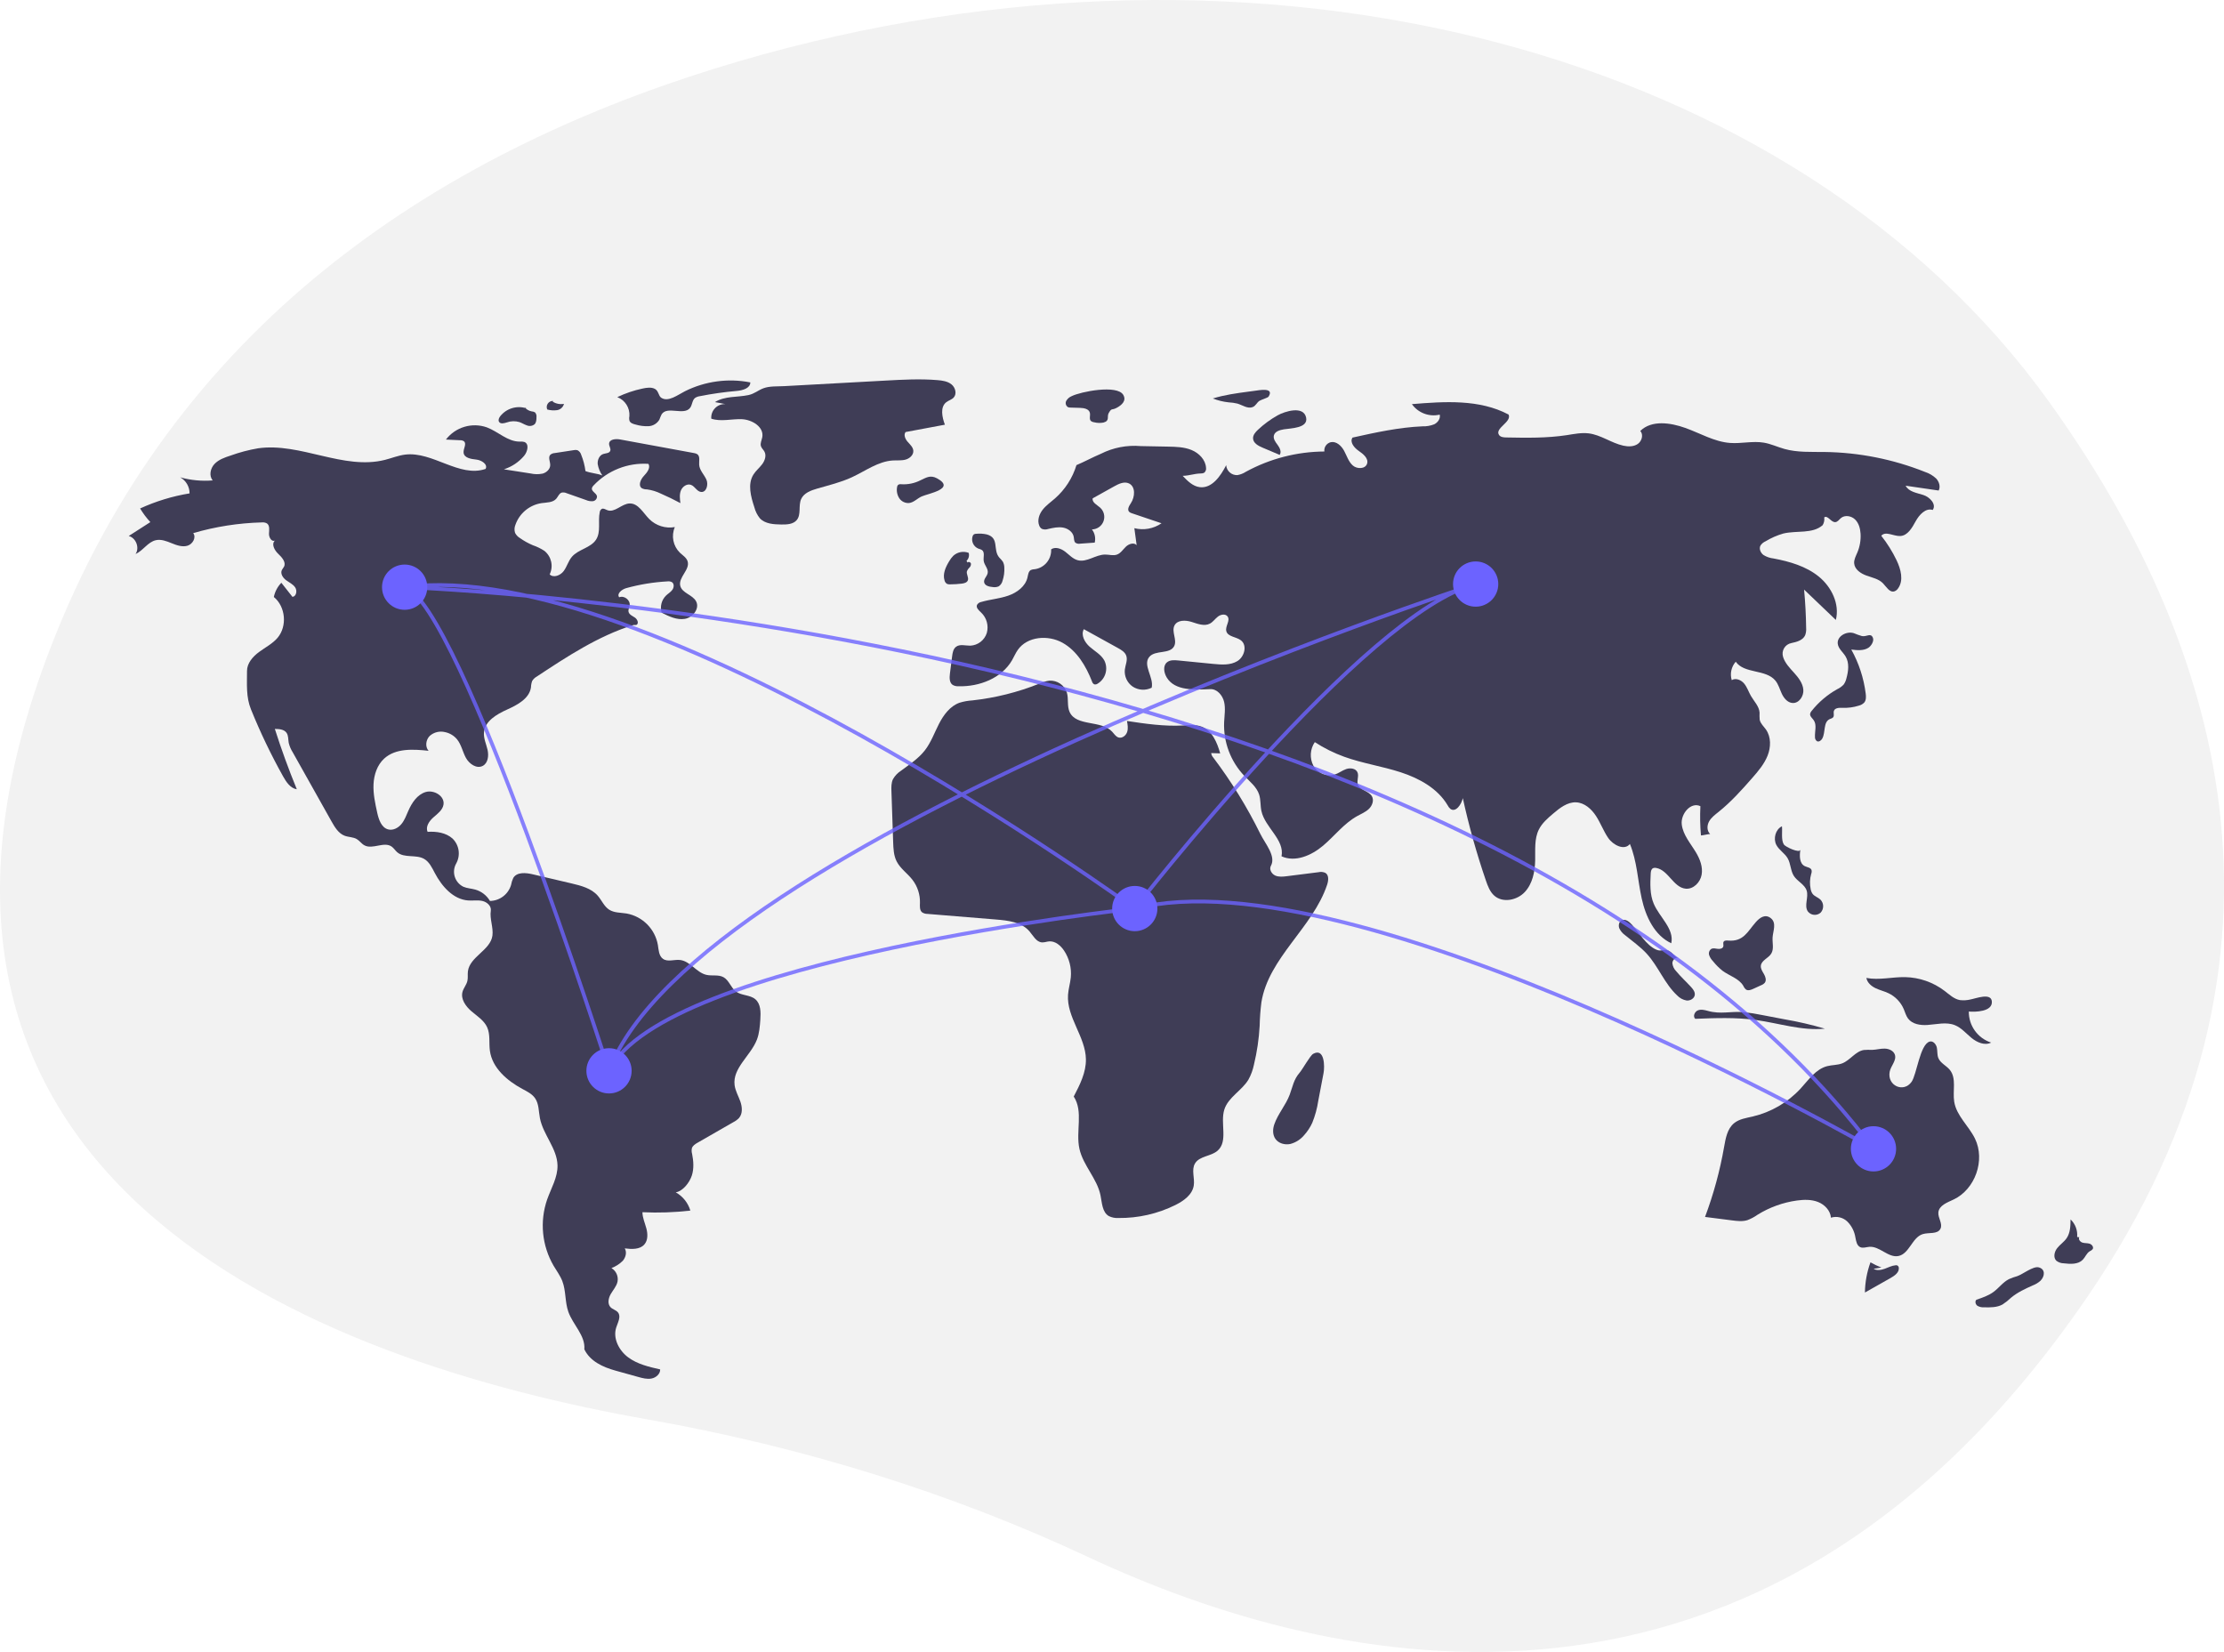
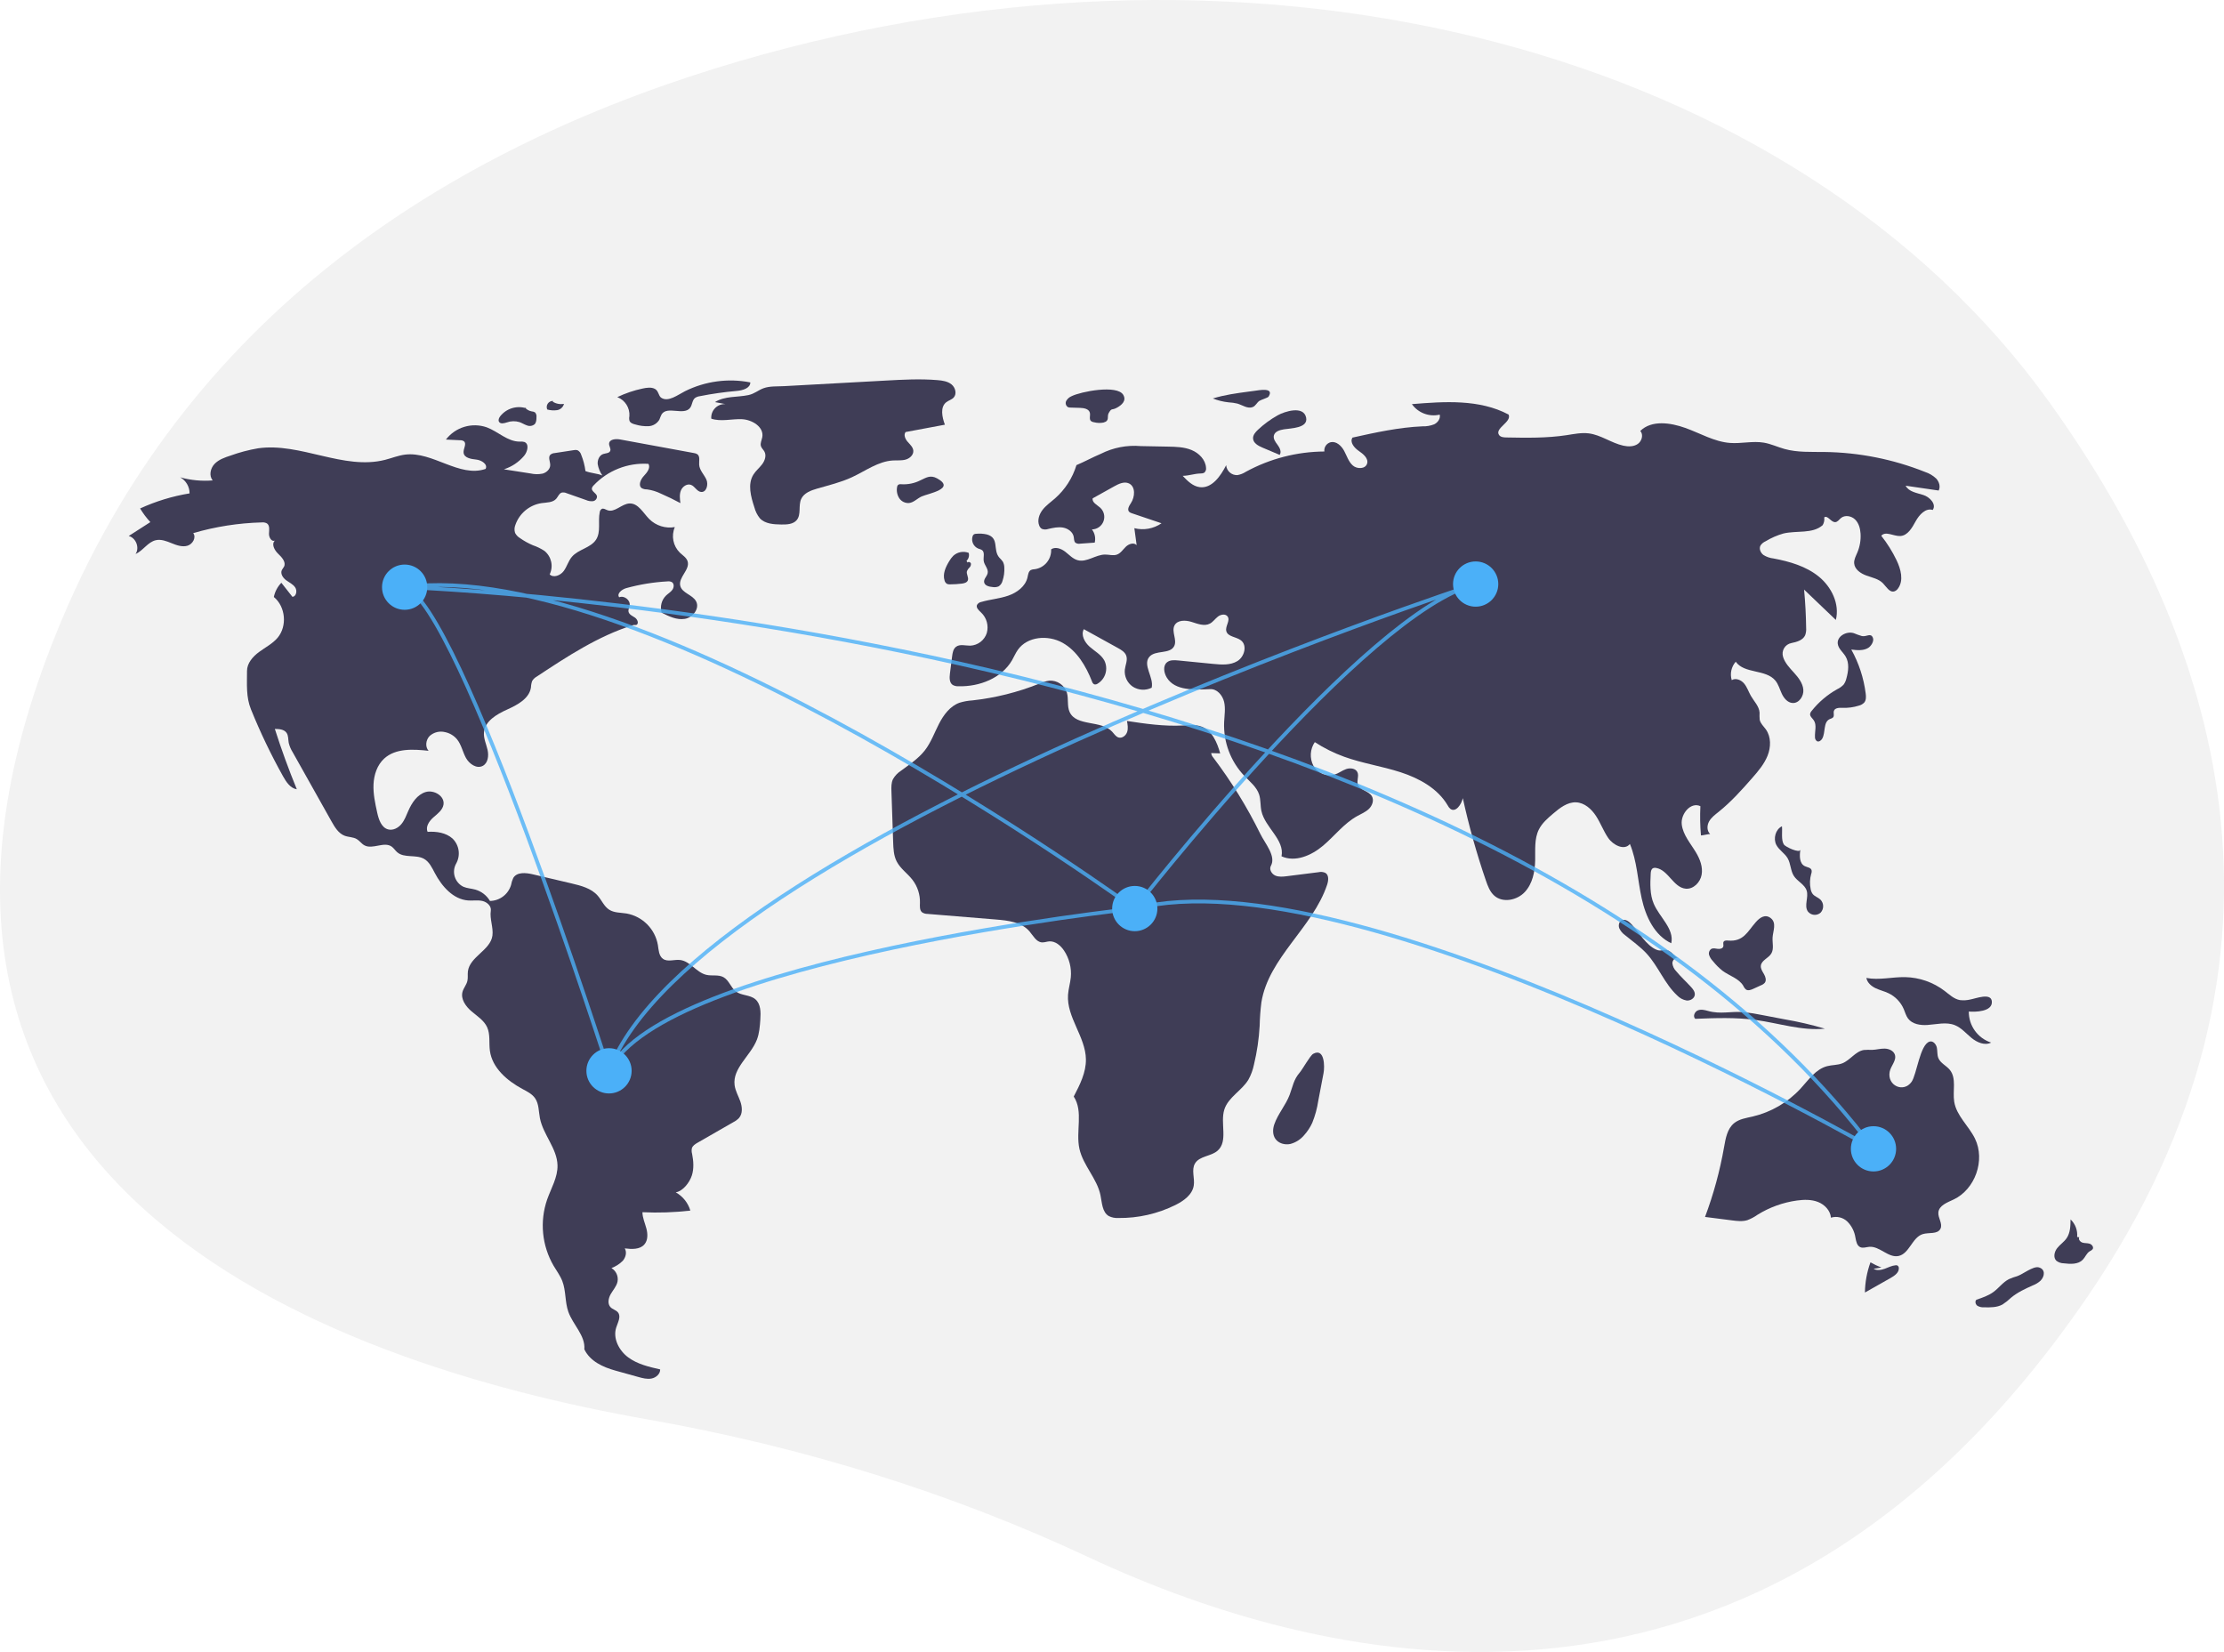
<svg xmlns="http://www.w3.org/2000/svg" id="e37c00f5-ff96-45aa-87ea-1a24b78ba7bd" data-name="Layer 1" width="1176.606" height="873.979" viewBox="0 0 1176.606 873.979">
  <path d="M1095.664,225.463C962.121,39.632,680.019-35.748,402.58,45.439,255.907,88.36,114.487,174.358,44.402,340.88-80.881,638.554,182.167,733.624,354.172,763.924c83.172,14.651,161.507,39.263,233.089,72.771C716.045,896.979,944,950.398,1115.894,699.286,1240.482,517.28,1184.616,349.244,1095.664,225.463Z" transform="translate(-11.69692 -13.01074)" fill="#f2f2f2" />
  <path d="M321.429,262.228a34.385,34.385,0,0,0-2.248-8.605,3.895,3.895,0,0,0-1.98-2.439,4.08,4.08,0,0,0-1.965-.022l-10.087,1.544a3.867,3.867,0,0,0-2.302.894c-1.314,1.382-.02,3.607-.06,5.513-.045,2.143-1.95,3.883-4.015,4.459a15.177,15.177,0,0,1-6.38-.079l-14.105-2.192a23.256,23.256,0,0,0,10.671-7.121c1.856-2.199,2.844-6.304.161-7.345a6.585,6.585,0,0,0-2.45-.197c-6.391.05-11.419-5.286-17.402-7.533a19.241,19.241,0,0,0-21.655,6.455l7.514.362a3.335,3.335,0,0,1,2.001.534c1.647,1.353-.401,3.952-.169,6.07.301,2.752,3.956,3.34,6.711,3.619s6.25,2.517,4.925,4.948c-13.847,4.769-27.937-9.323-42.479-7.588-3.68.439-7.156,1.885-10.749,2.794-21.951,5.554-44.644-9.264-67.068-6.126a85.163,85.163,0,0,0-14.64,3.861c-3.052,1.002-6.235,2.085-8.453,4.409s-3.061,6.298-.961,8.729a49.126,49.126,0,0,1-17.216-1.636,9.645,9.645,0,0,1,4.959,8.5A102.145,102.145,0,0,0,85.821,282.014a44.073,44.073,0,0,0,5.416,7.215l-11.445,7.353c3.867.974,5.866,6.247,3.617,9.54,4.009-1.784,6.494-6.398,10.782-7.333,2.809-.613,5.667.536,8.331,1.616s5.593,2.126,8.352,1.316,4.793-4.387,3.04-6.666a142.719,142.719,0,0,1,36.253-5.664,4.547,4.547,0,0,1,2.746.521c1.598,1.109,1.178,3.504,1.092,5.447s1.429,4.497,3.165,3.621c-2.043,1.772-.297,5.108,1.664,6.971s4.323,4.434,3.123,6.858c-.313.633-.845,1.139-1.146,1.777-.89,1.884.523,4.081,2.189,5.332s3.707,2.126,4.864,3.858.632,4.765-1.438,5.007l-5.882-7.469a15.314,15.314,0,0,0-3.974,7.53c6.238,5.099,7.176,15.478,1.954,21.613-2.669,3.135-6.464,5.04-9.776,7.486s-6.377,5.928-6.369,10.045c.014,7.113-.567,13.721,2.099,20.316a312.966,312.966,0,0,0,16.99,35.447c1.681,3.006,3.853,6.301,7.258,6.819q-6.455-15.714-11.621-31.917c2.243.009,4.836.187,6.151,2.004,1.089,1.505.855,3.551,1.193,5.378a16.659,16.659,0,0,0,2.124,4.994L187.123,447.636c1.704,3.034,3.658,6.292,6.913,7.521,2.082.786,4.49.638,6.406,1.769,1.502.887,2.513,2.46,4.044,3.296,4.329,2.361,10.349-2.167,14.394.652,1.157.806,1.893,2.087,2.958,3.01,3.736,3.236,9.865,1.071,14.179,3.485,2.78,1.556,4.22,4.667,5.703,7.486,3.714,7.062,9.723,13.981,17.683,14.543,2.5.177,5.054-.297,7.498.259s4.85,2.689,4.457,5.164c-.673,4.244,1.424,8.891.861,13.151-1.026,7.76-12.032,11.169-12.978,18.939-.207,1.701.117,3.457-.288,5.122-.496,2.041-2.029,3.702-2.574,5.731-1.032,3.844,1.722,7.67,4.748,10.256s6.635,4.816,8.289,8.437c1.748,3.827.89,8.289,1.458,12.457,1.241,9.1,9.102,15.847,17.191,20.197,2.465,1.325,5.111,2.608,6.706,4.908,2.082,3.001,1.875,6.957,2.57,10.543,1.703,8.782,9.095,16.017,9.305,24.96.149,6.356-3.384,12.122-5.495,18.12a42.257,42.257,0,0,0,3.451,35.046c1.579,2.666,3.467,5.18,4.584,8.07,1.993,5.158,1.346,11.02,3.184,16.235,2.43,6.895,9.106,12.589,8.467,19.872,3.031,6.294,9.724,9.387,16.454,11.26l12.062,3.357c2.309.643,4.723,1.291,7.074.825s4.596-2.418,4.535-4.815c-5.915-1.334-12.019-2.752-16.895-6.357s-8.216-10.023-6.366-15.797c.858-2.678,2.683-5.769.948-7.982-.993-1.267-2.81-1.598-3.931-2.753-1.748-1.803-1.147-4.831.109-7.005s3.073-4.116,3.579-6.576a6.861,6.861,0,0,0-3.216-7.138,17.054,17.054,0,0,0,5.97-3.831c1.57-1.793,2.295-4.557,1.06-6.595,3.668.465,7.997.693,10.405-2.113,1.923-2.24,1.79-5.59,1.031-8.442s-2.044-5.624-2.084-8.575a156.267,156.267,0,0,0,25.353-.86,16.439,16.439,0,0,0-7.708-9.654c3.811-.645,7.282-5.207,8.486-8.879s.897-7.673.153-11.465a6.152,6.152,0,0,1-.114-3.004c.429-1.368,1.772-2.202,3.015-2.916l18.914-10.863a11.017,11.017,0,0,0,3.025-2.233c1.982-2.328,1.688-5.841.673-8.725s-2.64-5.595-3.031-8.627c-1.169-9.068,8.538-15.574,11.813-24.109,1.286-3.35,1.548-6.991,1.796-10.57.267-3.844.287-8.31-2.665-10.787-2.829-2.375-7.251-1.845-10.211-4.054-2.714-2.025-3.651-5.958-6.616-7.594-2.693-1.486-6.07-.541-9.065-1.239-5.274-1.23-8.592-7.308-13.978-7.871-3.039-.318-6.478,1.168-8.969-.602-2.195-1.559-2.283-4.694-2.7-7.353a20.536,20.536,0,0,0-16.575-16.628c-3.133-.502-6.544-.312-9.209-2.033-2.699-1.744-3.937-5.008-6.057-7.422-3.417-3.891-8.798-5.274-13.84-6.459l-20.506-4.821c-3.64-.856-8.332-1.31-10.286,1.879a14.738,14.738,0,0,0-1.217,3.827,11.85,11.85,0,0,1-11.144,8.388,13.179,13.179,0,0,0-7.772-6.013c-2.079-.579-4.305-.644-6.288-1.496a8.833,8.833,0,0,1-3.833-12.253,10.995,10.995,0,0,0-1.879-13.225c-3.487-3.131-8.532-3.887-13.207-3.574-1.225-2.672.823-5.687,3.03-7.629s4.886-3.851,5.366-6.751c.756-4.561-5.064-8.026-9.483-6.666s-7.24,5.652-9.104,9.883c-1.07,2.428-1.979,4.984-3.667,7.031s-4.405,3.513-6.975,2.856c-3.639-.93-5.044-5.253-5.849-8.921-1.081-4.922-2.167-9.912-1.941-14.946s1.923-10.203,5.635-13.61c6.049-5.553,15.328-5.009,23.491-4.123-1.929-2.173-1.452-5.835.612-7.881a8.96,8.96,0,0,1,8.121-1.995,11.191,11.191,0,0,1,6.291,3.762c2.32,2.828,2.979,6.647,4.733,9.857s5.696,5.948,8.923,4.226c2.787-1.488,3.23-5.353,2.536-8.435s-2.167-6.08-1.916-9.229c.479-6.01,6.709-9.627,12.206-12.102S291.737,382.615,292.608,376.65a10.73,10.73,0,0,1,.652-3.42,6.709,6.709,0,0,1,2.461-2.315c16.044-10.603,32.355-21.335,50.692-27.129.954-.301,1.066.034,2.038-.203,1.361-.786.459-2.962-.846-3.838s-3.048-1.549-3.379-3.085c-.243-1.129.422-2.238.595-3.381.425-2.807-2.933-5.399-5.541-4.276-1.473-1.951,1.442-4.217,3.798-4.866a103.15,103.15,0,0,1,21.67-3.54,3.903,3.903,0,0,1,2.466.419c1.231.853,1.074,2.808.201,4.025s-2.229,1.981-3.316,3.011a9.053,9.053,0,0,0-2.348,9.105c3.826,1.946,7.986,3.95,12.223,3.264s7.999-5.447,6.007-9.249c-1.855-3.541-7.426-4.34-8.384-8.221-1.122-4.544,5.31-8.585,3.862-13.035-.635-1.949-2.577-3.097-4.068-4.504a12.221,12.221,0,0,1-2.674-13.552,15.419,15.419,0,0,1-13.523-4.232c-3.234-3.264-5.815-8.414-10.408-8.267-4.215.134-7.845,5.051-11.786,3.551-.97-.369-1.992-1.12-2.931-.68a2.422,2.422,0,0,0-1.093,1.815c-1.002,4.788.721,10.244-1.888,14.382-2.84,4.503-9.409,5.127-12.852,9.187-1.869,2.204-2.593,5.174-4.311,7.498s-5.364,3.801-7.425,1.776a10.235,10.235,0,0,0-2.78-12.445,27.309,27.309,0,0,0-6.141-2.987,36.422,36.422,0,0,1-6.861-3.824,6.758,6.758,0,0,1-2.519-2.695,6.141,6.141,0,0,1,.172-4.262,17.426,17.426,0,0,1,13.867-11.494c2.745-.373,5.94-.242,7.756-2.333.961-1.107,1.465-2.78,2.861-3.229a4.219,4.219,0,0,1,2.641.325l10.245,3.606a7.191,7.191,0,0,0,3.65.604,2.474,2.474,0,0,0,2.14-2.6c-.327-1.701-2.945-2.518-2.707-4.234a2.827,2.827,0,0,1,.857-1.441,36.629,36.629,0,0,1,29.051-11.472c1.293,2.124-.752,4.639-2.454,6.452s-3.069,5.052-1.011,6.448a5.643,5.643,0,0,0,2.728.614,23.819,23.819,0,0,1,7.261,2.202q5.311,2.311,10.417,5.057c-.301-2.245-.588-4.609.263-6.708s3.269-3.745,5.381-2.928c2.036.788,3.079,3.483,5.248,3.73,2.893.329,4.034-3.944,2.826-6.593s-3.6-4.867-3.8-7.772c-.135-1.96.611-4.39-.954-5.576a4.26,4.26,0,0,0-1.847-.648l-39.084-7.192c-2.321-.427-5.674-.1-5.777,2.258-.057,1.316,1.118,2.618.597,3.828-.556,1.291-2.381,1.173-3.711,1.63-2.063.709-3.098,3.158-2.9,5.331a14.834,14.834,0,0,0,2.448,6.008C327.82,263.487,323.971,263.291,321.429,262.228Z" transform="translate(-11.69692 -13.01074)" fill="#3f3d56" />
  <path d="M290.244,229.051a12.656,12.656,0,0,0-13.902,4.164c-.644.847-1.184,2.015-.645,2.933.772,1.315,2.741.796,4.192.325a10.549,10.549,0,0,1,6.621-.158c1.363.468,2.581,1.295,3.95,1.745a3.978,3.978,0,0,0,4.056-.593c.939-.958.998-2.447 1-3.788a3.047,3.047,0,0,0-.776-2.504,3.981,3.981,0,0,0-1.796-.531,6.185,6.185,0,0,1-3.619-2.115" transform="translate(-11.69692 -13.01074)" fill="#3f3d56" />
  <path d="M304.337,225.127a3.22,3.22,0,0,0-3.112,4.534,13.05,13.05,0,0,0,5.203.339,4.447,4.447,0,0,0,3.637-3.334,8.372,8.372,0,0,1-5.928-1.132" transform="translate(-11.69692 -13.01074)" fill="#3f3d56" />
  <path d="M351.62,218.574a59.853,59.853,0,0,0-13.342,4.532,10.024,10.024,0,0,1,6.402,10.068,5.243,5.243,0,0,0,.061,2.489c.49,1.188,1.91,1.634,3.158,1.939a20.823,20.823,0,0,0,6.927.884,7.056,7.056,0,0,0,5.734-3.504,24.972,24.972,0,0,1,1.192-2.819c2.992-4.557,11.881.953,15.094-3.451,1.132-1.552,1.028-3.887,2.503-5.116a5.624,5.624,0,0,1,2.574-.982,180.731,180.731,0,0,1,19.548-2.784c3.109-.271,7.162-1.387,7.188-4.508a54.149,54.149,0,0,0-34.541,4.647c-3.85,1.929-8.943,5.985-12.652,3.429-1.389-.957-1.32-3.535-3.231-4.612C356.281,217.686,353.694,218.133,351.62,218.574Z" transform="translate(-11.69692 -13.01074)" fill="#3f3d56" />
  <path d="M389.919,225.736l5.497,1.056a7.124,7.124,0,0,0-7.413,7.72c5.148,1.72,10.761.046,16.184.275s11.733,4.102,10.807,9.451c-.28,1.617-1.214,3.233-.728,4.801.34,1.099,1.31,1.878,1.856,2.89,1.14,2.109.229,4.776-1.21,6.693s-3.374,3.446-4.637,5.483c-3.142,5.067-1.357,11.617.515,17.277a15.231,15.231,0,0,0,2.929,5.849c2.773,2.948,7.292,3.205,11.338,3.264,2.945.043,6.32-.103,8.182-2.385,2.432-2.979.731-7.628,2.332-11.125,1.454-3.176,5.159-4.538,8.515-5.504,6.149-1.77,12.416-3.275,18.229-5.949,7.219-3.32,13.965-8.495,21.899-8.922,2.226-.12,4.507.143,6.651-.467s4.181-2.464,4.019-4.687c-.139-1.9-1.746-3.294-3.002-4.726s-2.242-3.634-1.088-5.149l20.797-3.884c-1.474-4.017-2.623-9.309.765-11.924,1.222-.944,2.859-1.321,3.899-2.461,1.774-1.944.882-5.293-1.166-6.946s-4.816-2.037-7.438-2.255c-9.119-.757-18.29-.257-27.426.244q-26.79,1.468-53.58,2.937c-3.595.197-7.746-.104-11.044,1.123-2.792,1.038-4.776,2.945-7.969,3.614C401.739,223.264,395.252,222.427,389.919,225.736Z" transform="translate(-11.69692 -13.01074)" fill="#3f3d56" />
  <path d="M488.403,269.189a2.212,2.212,0,0,0-1.6.363,2.02,2.02,0,0,0-.521,1.234,8.149,8.149,0,0,0,1.184,5.832,5.711,5.711,0,0,0,5.228,2.506c2.475-.316,4.3-2.427,6.575-3.458,3.507-1.587,18.403-4.061,8.099-9.627-3.551-1.918-5.845-.225-8.644,1.039A19.669,19.669,0,0,1,488.403,269.189Z" transform="translate(-11.69692 -13.01074)" fill="#3f3d56" />
  <path d="M578.653,222.593a5.883,5.883,0,0,0-2.862,2.492,2.514,2.514,0,0,0,.943,3.335,3.752,3.752,0,0,0,1.404.223l4.892.146c2.078.062,4.674.505,5.233,2.508.415,1.487-.513,3.398.606,4.461a3.155,3.155,0,0,0,1.664.649,11.341,11.341,0,0,0,4.929.159c3.56-.955,1.689-3.127,2.81-5.062,1.715-2.96,1.418-1.168,4.441-2.864,2.232-1.253,5.116-3.525,3.253-6.718C602.727,216.368,583.434,220.208,578.653,222.593Z" transform="translate(-11.69692 -13.01074)" fill="#3f3d56" />
  <path d="M675.212,219.802l-2.841.379c-6.406.855-12.848,1.718-19.018,3.641a31.652,31.652,0,0,0,8.329,2.044,25.585,25.585,0,0,1,4.665.663c2.725.811,5.471,2.906,8.104,1.833,1.632-.665,2.165-2.365,3.517-3.266.934-.622,4.475-1.629,4.871-2.257C686.04,217.764,677.672,219.474,675.212,219.802Z" transform="translate(-11.69692 -13.01074)" fill="#3f3d56" />
  <path d="M687.686,232.713A53.277,53.277,0,0,0,677.203,240.39c-1.335,1.255-2.698,2.815-2.577,4.643.161,2.429,2.749,3.839,4.991,4.788l9.081,3.845c1.102-1.553.093-3.696-1.045-5.222s-2.492-3.291-1.989-5.128c.574-2.095,3.129-2.81,5.271-3.171,3.491-.588,12.907-.541,11.776-6.167C701.378,227.35,691.19,230.754,687.686,232.713Z" transform="translate(-11.69692 -13.01074)" fill="#3f3d56" />
  <path d="M685.86,607.84c-.865,2.503-.947,5.451.549,7.637,1.678,2.452,5.036,3.366,7.942,2.744a14.307,14.307,0,0,0,7.374-4.741,25.392,25.392,0,0,0,4.241-6.504,50.767,50.767,0,0,0,3.144-11.502l2.82-14.804c.63-3.309.606-13.452-5.475-10.147-1.661.903-5.508,8.031-7.249,10.053-3.138,3.643-3.553,7.178-5.205,11.592C691.931,597.695,687.773,602.303,685.86,607.84Z" transform="translate(-11.69692 -13.01074)" fill="#3f3d56" />
  <path d="M1007.042,683.597a44.332,44.332,0,0,1-5.778-2.751,48.707,48.707,0,0,0-2.929,15.965l13.616-7.705c2.048-1.159,4.37-2.769,4.326-5.123a1.621,1.621,0,0,0-.753-1.474,1.836,1.836,0,0,0-.955-.112c-2.019.168-3.86,1.162-5.764,1.853s-4.132,1.056-5.879.031" transform="translate(-11.69692 -13.01074)" fill="#3f3d56" />
  <path d="M1078.869,688.172a29.472,29.472,0,0,0-4.366,1.567c-3.125,1.59-5.25,4.609-8.062,6.703-2.691,2.004-5.93,3.104-9.11,4.174-.935.827-.506,2.492.51,3.218a6.315,6.315,0,0,0,3.596.808c3.303.073,6.784.105,9.677-1.491a30.518,30.518,0,0,0,4.556-3.616c3.383-2.823,7.446-4.685,11.467-6.485a13.162,13.162,0,0,0,3.997-2.39c2.527-2.49,2.705-6.331-.939-7.178C1087.251,682.798,1081.672,687.265,1078.869,688.172Z" transform="translate(-11.69692 -13.01074)" fill="#3f3d56" />
  <path d="M1110.605,667.441a11.359,11.359,0,0,0-3.475-9.307c-.037,3.428-.141,7.079-2.069,9.914-1.374,2.02-3.527,3.384-5.032,5.307s-2.173,4.973-.408,6.661a6.615,6.615,0,0,0,3.92,1.35c3.514.414,7.581.644,10.045-1.894,1.345-1.386,1.999-3.438,3.64-4.456a4.429,4.429,0,0,0,1.597-1.143c.677-1.077-.399-2.496-1.611-2.884s-2.547-.206-3.764-.574-2.335-1.738-1.71-2.846" transform="translate(-11.69692 -13.01074)" fill="#3f3d56" />
  <path d="M1054.2,541.77a15.795,15.795,0,0,1-5.636.332c-3.128-.575-5.563-2.933-8.088-4.866A35.677,35.677,0,0,0,1019.63,529.953c-6.863-.13-13.789,1.73-20.529.433.44,2.449,2.536,4.286,4.772,5.378s4.704,1.641,6.951,2.711a16.597,16.597,0,0,1,8.039,8.363c.724,1.689,1.179,3.528,2.275,5.003,2.241,3.015,6.488,3.677,10.236,3.43,4.887-.321,9.991-1.727,14.537.094,3.478,1.393,5.967,4.437,8.871,6.804s6.994,4.124,10.329,2.416a17.075,17.075,0,0,1-11.814-16.43c3.27.301,12.69.184,12.183-5.373C1065.05,538.072,1057.008,541.262,1054.2,541.77Z" transform="translate(-11.69692 -13.01074)" fill="#3f3d56" />
  <path d="M1011.417,580.087c.581-3.185,3.757-5.997,2.767-9.08-.684-2.132-3.156-3.184-5.394-3.237s-4.437.614-6.675.677a32.53,32.53,0,0,0-4.371.062c-4.442.73-7.181,5.387-11.367,7.042-2.546,1.007-5.406.814-8.053,1.51-6.01,1.58-9.813,7.259-14.014,11.838a50.011,50.011,0,0,1-25.384,14.804c-3.417.791-7.09,1.297-9.807,3.517-3.597,2.939-4.482,7.977-5.282,12.552a207.333,207.333,0,0,1-10.093,37.051l14.27,1.822c2.713.346,5.524.685,8.139-.118a23.628,23.628,0,0,0,5.353-2.852,53.442,53.442,0,0,1,20.879-7.537c3.737-.513,7.655-.607,11.162.782s6.516,4.539,6.809,8.3a8.767,8.767,0,0,1,8.762,2.131,15.231,15.231,0,0,1,4.183,8.351c.376,1.952.752,4.292,2.564,5.111,1.478.668,3.173-.051,4.79-.181,5.486-.439,10.039,5.958,15.432,4.857,5.784-1.181,7.203-9.843,12.846-11.578,3.241-.996,7.786.215,9.338-2.799,1.368-2.657-1.361-5.723-1.08-8.698.346-3.663,4.667-5.218,7.998-6.781,11.484-5.389,16.934-20.845,11.369-32.245-3.297-6.754-9.785-12.071-10.983-19.491-.922-5.709,1.329-12.366-2.311-16.859-1.852-2.286-4.987-3.548-6.088-6.275-.694-1.717-.415-3.665-.788-5.479s-1.956-3.711-3.747-3.241c-5.199,1.365-6.858,17.425-9.641,21.327C1018.77,591.302,1010.084,587.395,1011.417,580.087Z" transform="translate(-11.69692 -13.01074)" fill="#3f3d56" />
  <path d="M915.322,547.838c-1.777-.498-3.717-.989-5.419-.277s-2.696,3.211-1.33,4.451c10.688-.416,21.442-.83,32.04.622,12.21,1.672,24.294,5.815,36.558,4.596a186.054,186.054,0,0,0-21.326-4.949l-12.006-2.293a92.83,92.83,0,0,0-9.749-1.506C927.241,547.916,922.057,549.726,915.322,547.838Z" transform="translate(-11.69692 -13.01074)" fill="#3f3d56" />
  <path d="M926.023,510.612c-.887-.074-1.986-.138-2.445.625-.439.729.063,1.692-.172,2.509-.322,1.117-1.785,1.402-2.937,1.25s-2.398-.516-3.419.039a2.898,2.898,0,0,0-1.121,3.292,8.475,8.475,0,0,0,1.976,3.15,32.185,32.185,0,0,0,5.128,5.143c3.674,2.712,8.65,4.018,10.964,7.955a5.278,5.278,0,0,0,1.464,1.971c1.111.704,2.559.168,3.755-.378l4.192-1.915a4.762,4.762,0,0,0,1.96-1.333c.958-1.299.369-3.147-.434-4.547s-1.833-2.849-1.66-4.454c.308-2.862,3.987-3.956,5.5-6.405,1.525-2.468.532-5.648.708-8.544.206-3.387,2.334-7.792-1.09-10.323-2.91-2.151-5.691-.163-7.78,2.211C936.205,505.866,934.122,511.288,926.023,510.612Z" transform="translate(-11.69692 -13.01074)" fill="#3f3d56" />
  <path d="M951.468,460.009c1.431,2.74,4.415,4.376,5.975,7.044,1.692,2.893,1.499,6.63,3.334,9.434,1.883,2.877,5.672,4.404,6.728,7.675,1.153,3.572-1.463,7.913.622,11.034a4.632,4.632,0,0,0,6.794.624,4.984,4.984,0,0,0-.206-6.954c-1.234-1.126-3.007-1.612-4.038-2.927a6.141,6.141,0,0,1-1.046-2.546,16.669,16.669,0,0,1,.262-7.989,3.555,3.555,0,0,0,.201-2.09c-.464-1.349-2.29-1.444-3.572-2.07-2.911-1.421-2.841-5.53-2.332-8.729-.339,2.13-7.926-1.493-8.72-2.699-1.578-2.397-.719-7.02-1.032-9.669C951.032,451.791,949.718,456.659,951.468,460.009Z" transform="translate(-11.69692 -13.01074)" fill="#3f3d56" />
  <path d="M875.031,502.171c-1.4-1.568-3.51-3.208-5.387-2.262-1.432.721-1.826,2.703-1.265,4.205a9.257,9.257,0,0,0,3.055,3.642c3.913,3.227,8.126,6.139,11.539,9.89,6.108,6.713,9.344,15.77,15.987,21.954a8.967,8.967,0,0,0,5.034,2.724c1.935.18,4.109-1.059,4.331-2.99.183-1.591-.926-3.014-2.009-4.193-2.581-2.807-5.406-5.391-7.842-8.323a6.994,6.994,0,0,1-2.004-4.186c-.012-1.579,1.428-3.232,2.958-2.841-1.861-.476-3.241-3.576-5.972-4.159-2.282-.487-2.835.926-5.551-.239C882.724,513.172,878.659,506.233,875.031,502.171Z" transform="translate(-11.69692 -13.01074)" fill="#3f3d56" />
  <path d="M996.764,349.525a42.899,42.899,0,0,1-4.377-1.563c-3.847-1.155-8.936,1.673-8.423,5.656.341,2.647,2.804,4.431,4.164,6.727,2.017,3.404,1.479,7.722.419,11.535a9.017,9.017,0,0,1-1.455,3.282A11.116,11.116,0,0,1,983.644,377.64a46.103,46.103,0,0,0-13.49,11.46,3.303,3.303,0,0,0-.815,1.536c-.183,1.345,1.168,2.325,1.933,3.446,1.698,2.492.471,5.845.638,8.855a2.504,2.504,0,0,0,1.055,2.197c1.023.52,2.236-.363,2.791-1.368,1.841-3.335.454-8.687,3.907-10.295.653-.304,1.445-.432,1.881-1.006.691-.91.024-2.258.375-3.346.526-1.633,2.76-1.707,4.475-1.634a25.398,25.398,0,0,0,8.724-1.161,5.807,5.807,0,0,0,2.888-1.672c1.032-1.288.941-3.12.734-4.758a64.492,64.492,0,0,0-7.62-23.25c3.033.387,6.333.723,8.95-.858,1.466-.885,3.223-3.532,2.496-5.334C1001.418,347.603,999.341,350.001,996.764,349.525Z" transform="translate(-11.69692 -13.01074)" fill="#3f3d56" />
  <path d="M607.915,394.431c.363,1.947.72,3.997.082,5.871s-2.645,3.441-4.54,2.867c-1.471-.446-2.32-1.925-3.365-3.052-5.808-6.27-18.912-2.64-22.5-10.397-1.464-3.166-.469-6.959-1.468-10.301a9.169,9.169,0,0,0-9.285-6.308,19.08,19.08,0,0,0-5.343,1.595,134.727,134.727,0,0,1-35.401,8.854,29.087,29.087,0,0,0-6.802,1.238c-4.988,1.808-8.396,6.432-10.821,11.151s-4.216,9.827-7.468,14.019c-3.417,4.406-8.206,7.491-12.673,10.828a12.93,12.93,0,0,0-4.181,4.382c-.968,1.988-.914,4.301-.839,6.511l.913,26.844c.117,3.453.265,7.029,1.81,10.119,1.93,3.858,5.742,6.386,8.386,9.794a19.183,19.183,0,0,1,3.98,12.251c-.056,1.777-.233,3.879,1.151,4.995a5.062,5.062,0,0,0,2.83.814l36.312,2.972c6.387.523,13.466,1.382,17.637,6.249,1.968,2.297,3.549,5.6,6.564,5.846,1.293.106,2.551-.425,3.845-.528,3.263-.258,6.13,2.218,7.939,4.946a21.943,21.943,0,0,1,3.525,14.08c-.297,3.112-1.261,6.137-1.469,9.256-.791,11.868,9.269,22.179,9.464,34.071.115,6.995-3.206,13.531-6.444,19.733,5.225,7.916.947,18.457,3.027,27.711,1.974,8.78,9.294,15.653,11.118,24.465.835,4.034.883,8.998,4.441,11.076a10.122,10.122,0,0,0,5.025,1.006,66.242,66.242,0,0,0,30.165-6.867c4.399-2.183,8.957-5.441,9.725-10.291.62-3.911-1.364-8.286.655-11.693,2.379-4.015,8.473-3.697,11.974-6.784,5.679-5.008,1.251-14.56,3.551-21.773,2.068-6.484,9.187-9.929,12.716-15.748a27.986,27.986,0,0,0,2.955-8.009,114.243,114.243,0,0,0,3.007-20.426,122.436,122.436,0,0,1,.924-12.511c3.805-23.638,27.173-39.466,34.76-62.174.725-2.169,1.065-5.057-.864-6.284a5.525,5.525,0,0,0-3.674-.385l-16.739,2.11c-2.079.262-4.283.507-6.192-.356s-3.278-3.279-2.265-5.114c2.843-5.15-3.005-11.657-5.603-16.935a249.894,249.894,0,0,0-24.885-40.357,4.102,4.102,0,0,1-1.091-2.369l4.751.158c-1.604-5.754-4.25-12.051-9.841-14.156-3.15-1.186-6.639-.776-10-.592C627.764,397.358,617.443,395.904,607.915,394.431Z" transform="translate(-11.69692 -13.01074)" fill="#3f3d56" />
  <path d="M637.399,264.755c2.519,2.675,5.342,5.512,8.987,5.978,6.438.824,11.067-5.834,14.014-11.617a5.676,5.676,0,0,0,5.923,5.251,11.693,11.693,0,0,0,4.455-1.742,87.765,87.765,0,0,1,41.579-10.748,4.49,4.49,0,0,1,3.429-4.936c2.955-.586,5.618,1.969,7.043,4.624s2.315,5.731,4.58,7.718,6.65,1.9,7.545-.977c.859-2.762-2.019-5.118-4.409-6.746s-4.91-4.642-3.301-7.046c12.213-2.704,24.502-5.417,37-5.955a15.494,15.494,0,0,0,6.228-1.073c1.906-.935,3.421-3.058,2.908-5.119a14.104,14.104,0,0,1-14.718-5.552c17.341-1.431,35.785-2.651,51.153,5.509,1.844,3.959-7.555,7.253-5.04,10.824.802,1.139,2.409,1.272,3.802,1.298,10.679.198,21.421.393,31.98-1.22,3.859-.589,7.756-1.421,11.63-.943,6.453.796,11.972,5.101,18.32,6.505,2.584.571,5.481.591,7.659-.912s3.114-4.925,1.329-6.878c5.977-5.858,15.897-4.406,23.783-1.602s15.355,7.327,23.701,7.953c5.985.448,12.053-1.162,17.966-.138,3.716.643,7.175,2.296,10.807,3.312,6.869,1.921,14.136,1.515,21.268,1.608a149.022,149.022,0,0,1,53.106,10.553,15.789,15.789,0,0,1,5.904,3.488c1.573,1.685,2.376,4.303,1.318,6.351l-17.473-2.553c1.646,3.241,5.905,3.793,9.364,4.911s7.045,4.938,4.966,7.92c-3.748-1.193-7.144,2.554-9.037,6.001s-4.2,7.576-8.127,7.786c-3.517.188-7.77-2.806-10.062-.133a68.629,68.629,0,0,1,8.085,12.927c2.265,4.718,3.878,10.663.817,14.908a3.864,3.864,0,0,1-2.066,1.602c-2.5.633-4.124-2.425-5.917-4.279-2.259-2.336-5.676-2.997-8.735-4.093s-6.282-3.25-6.521-6.491c-.149-2.016.916-3.891,1.7-5.754a22.17,22.17,0,0,0,1.684-9.944c-.172-2.735-.939-5.581-2.903-7.492s-5.356-2.517-7.465-.767c-.984.817-1.773,2.123-3.05,2.172-2.258.086-3.991-3.85-5.808-2.506a6.172,6.172,0,0,1-.839,4.128c-5.421,4.714-13.748,2.72-20.736,4.385a38.921,38.921,0,0,0-9.461,4.132,6.087,6.087,0,0,0-2.704,2.27c-.872,1.695.089,3.866,1.627,4.993a12.917,12.917,0,0,0,5.365,1.831c8.52,1.614,17.163,4.111,23.889,9.583s11.137,14.518,9.009,22.924l-16.801-16.054q.957,10.111,1.086,20.277a9.116,9.116,0,0,1-.533,3.9c-1.198,2.645-4.444,3.536-7.289,4.12a5.709,5.709,0,0,0-4.383,7.315c1.011,3.294,3.531,5.863,5.838,8.422s4.578,5.468,4.88,8.9-2.288,7.302-5.725,7.063c-2.606-.181-4.539-2.514-5.651-4.878s-1.773-4.997-3.443-7.006c-5.055-6.08-16.409-3.475-20.937-9.956a10.241,10.241,0,0,0-2.118,9.746c2.107-1.319,4.991-.093,6.574,1.823s2.33,4.373,3.573,6.525c1.677,2.904,4.347,5.479,4.581,8.825a28.845,28.845,0,0,0,.064,3.795c.416,2.027,2.129,3.483,3.317,5.177,2.764,3.943,2.628,9.359.846,13.833s-4.983,8.212-8.153,11.836c-5.538,6.33-11.189,12.623-17.754,17.88-1.873,1.5-3.873,2.975-5.039,5.072s-1.227,5.041.566,6.636c-1.283.064-3.584.695-4.866.759a113.141,113.141,0,0,1-.293-15.477c-5.063-2.431-10.514,4.079-9.86,9.657s4.688,10.054,7.56,14.88c2.1,3.529,3.662,7.644,2.96,11.69s-4.313,7.779-8.405,7.423c-6.508-.568-9.23-9.91-15.674-10.979a2.633,2.633,0,0,0-1.696.168c-.957.525-1.123,1.805-1.177,2.895-.264,5.349-.492,10.911,1.596,15.843,3.055,7.215,10.946,13.275,9.291,20.933-8.918-4.145-13.554-14.146-15.66-23.752s-2.456-19.691-6.23-28.772c-2.865,3.673-8.888.637-11.507-3.216-2.482-3.653-4.01-7.878-6.419-11.581s-6.097-7.017-10.509-7.221c-4.625-.213-8.637,2.961-12.165,5.96-2.901,2.466-5.879,5.029-7.575,8.439-2.468,4.961-1.822,10.809-1.941,16.349-.129,5.989-1.398,12.307-5.479,16.691s-11.615,5.911-16.117,1.96c-2.35-2.063-3.488-5.145-4.502-8.103A396.684,396.684,0,0,1,785.596,435.269c-.756,3.36-3.707,7.692-6.526,5.712a5.844,5.844,0,0,1-1.504-1.937c-5.258-8.912-14.996-14.258-24.835-17.463s-20.191-4.7-29.92-8.223a75.787,75.787,0,0,1-15.521-7.731,12.207,12.207,0,0,0-.746,12.487c2.158,3.822,7.042,6.033,11.223,4.697,2.16-.69,3.985-2.19,6.129-2.931s5.021-.377,5.958,1.688c.897,1.977-.459,4.368.214,6.432,1.025,3.144,5.766,3.386,7.424,6.247,1.234,2.128.219,4.955-1.543,6.672s-4.111,2.66-6.261,3.855c-6.976,3.879-11.937,10.502-18.034,15.654s-14.699,8.914-21.965,5.609c1.732-8.77-8.715-15.209-10.637-23.939-.633-2.874-.305-5.926-1.208-8.726-1.308-4.054-4.905-6.842-7.856-9.915a38.912,38.912,0,0,1-10.673-28.31c.159-3.608.822-7.275 0-10.792s-3.734-6.921-7.342-6.762c-8.241.364-18.623.977-22.947-6.048-1.543-2.507-2.215-6.18.016-8.101,1.574-1.355,3.897-1.227,5.964-1.024l18.568,1.827c4.343.427,9.037.78,12.764-1.491s5.342-8.297,1.891-10.968c-2.521-1.952-7.039-1.846-7.772-4.949-.61-2.584,2.25-5.517.705-7.677-1.108-1.549-3.598-1.119-5.108.042s-2.604,2.859-4.293,3.738c-2.963,1.542-6.503.074-9.691-.923s-7.461-1.082-9.007,1.879c-1.729,3.311,1.534,7.65-.182,10.968-2.269,4.387-9.953,1.889-13.139,5.663-3.656,4.33,2.488,10.786,1.255,16.318a10.158,10.158,0,0,1-10.007-.562,9.72,9.72,0,0,1-4.201-9.051c.305-2.488,1.603-5.028.733-7.38-.703-1.901-2.612-3.033-4.386-4.013l-18.044-9.971c-1.675,3.108.443,6.96,3.091,9.295s5.967,4.092,7.707,7.164a9.404,9.404,0,0,1-3.539,12.398,2.171,2.171,0,0,1-1.789.312,2.495,2.495,0,0,1-1.16-1.56c-3.184-8.147-7.964-16.18-15.606-20.436s-18.623-3.381-23.634,3.789c-1.19,1.703-1.989,3.644-3.026,5.444-5.509,9.565-17.319,14.095-28.354,13.799a5.63,5.63,0,0,1-3.093-.727c-1.783-1.232-1.703-3.845-1.43-5.995l1.158-9.124c.233-1.832.57-3.857,2.02-5.001,2.044-1.612,4.993-.595,7.596-.632a9.627,9.627,0,0,0,8.738-6.744,10.849,10.849,0,0,0-3.02-10.789c-1.193-1.121-2.795-2.528-2.164-4.039a3.339,3.339,0,0,1,2.342-1.577c4.676-1.358,9.617-1.714,14.215-3.316s9.057-4.88,10.146-9.626c.334-1.454.486-3.216,1.792-3.937a5.374,5.374,0,0,1,2.071-.423,10.078,10.078,0,0,0,8.644-10.506c2.204-1.54,5.291-.407,7.423,1.231s4.014,3.801,6.608,4.507c4.834,1.316,9.506-2.964,14.516-2.984,2.107-.008,4.288.737,6.27.022,2.009-.724,3.209-2.724,4.751-4.202s4.248-2.379,5.672-.787l-1.213-8.982a17.658,17.658,0,0,0,14.371-2.598l-15.672-5.295a3.407,3.407,0,0,1-1.466-.784c-1.139-1.227-.008-3.139.919-4.533,2.216-3.336,2.589-8.832-1.056-10.493-2.488-1.134-5.344.227-7.732,1.559L589.752,276.674c-.363,2.174,2.295,3.407,3.943,4.871a6.611,6.611,0,0,1-4.311,11.552,8.238,8.238,0,0,1,1.471,6.984l-7.696.554a3.334,3.334,0,0,1-2.496-.487c-.823-.731-.712-2.012-.902-3.096-.46-2.617-3.023-4.451-5.638-4.921s-5.291.133-7.88.728a4.703,4.703,0,0,1-3.387-.078,3.382,3.382,0,0,1-1.34-1.691c-1.135-2.753-.074-5.988,1.749-8.342s4.32-4.075,6.561-6.035a38.243,38.243,0,0,0,11.371-17.638c4.237-1.775,8.623-4.187,12.86-5.962a39.35,39.35,0,0,1,21.151-4.098l14.348.274c4.248.081,8.611.185,12.539,1.805s7.379,5.122,7.651,9.362a2.874,2.874,0,0,1-.92,2.627,3.39,3.39,0,0,1-1.814.409C643.05,263.629,641.361,264.616,637.399,264.755Z" transform="translate(-11.69692 -13.01074)" fill="#3f3d56" />
  <path d="M523.036,309.723a4.198,4.198,0,0,0,1.145-4.223,7.853,7.853,0,0,0-8.132,1.536,13.71,13.71,0,0,0-2.179,2.88c-1.885,3.076-3.553,6.75-2.46,10.189a2.894,2.894,0,0,0,1.325,1.812,3.482,3.482,0,0,0,1.544.242,51.761,51.761,0,0,0,6.214-.382c1.266-.155,2.737-.512,3.226-1.69.643-1.548-.914-3.301-.46-4.915a5.369,5.369,0,0,1,1.326-1.899,2.51,2.51,0,0,0,.782-2.107c-.183-.757-1.343-1.187-1.76-.529" transform="translate(-11.69692 -13.01074)" fill="#3f3d56" />
  <path d="M533.806,295.759a17.385,17.385,0,0,0-5.631-.354,2.455,2.455,0,0,0-1.2.273,2.002,2.002,0,0,0-.739,1.071,5.319,5.319,0,0,0,3.097,6.519,6.655,6.655,0,0,1,1.92.772c1.593,1.236.577,3.761.879,5.754.339,2.238,2.505,4.116,2.108,6.345-.313,1.755-2.188,3.146-1.886,4.903.316,1.841,2.652,2.394,4.514,2.541a5.677,5.677,0,0,0,3.198-.367,4.952,4.952,0,0,0,2.018-2.922,18.729,18.729,0,0,0,.944-7.052,6.687,6.687,0,0,0-.795-3.113,17.378,17.378,0,0,0-1.858-2.128C536.806,303.852,540.562,297.663,533.806,295.759Z" transform="translate(-11.69692 -13.01074)" fill="#3f3d56" />
-   <path d="M1002.867,620.795S729.666,463.972,612.049,493.686c0,0-249.265,26.825-278.154,85.84,0,0-79.237-247.615-108.125-255.868" transform="translate(-11.69692 -13.01074)" fill="none" stroke="#6c63ff" stroke-miterlimit="10" stroke-width="2" opacity="0.8" />
-   <path d="M333.895,579.526C379.704,457.369,792.395,322.007,792.395,322.007,733.793,336.864,612.049,493.686,612.049,493.686S354.53,306.324,225.77,323.657c0,0,567.037,18.571,777.097,297.137" transform="translate(-11.69692 -13.01074)" fill="none" stroke="#6c63ff" stroke-miterlimit="10" stroke-width="2" opacity="0.8" />
-   <circle cx="214.074" cy="310.647" r="11.968" fill="#6c63ff" />
-   <circle cx="322.199" cy="566.515" r="11.968" fill="#6c63ff" />
-   <circle cx="780.698" cy="308.996" r="11.968" fill="#6c63ff" />
-   <circle cx="991.171" cy="607.784" r="11.968" fill="#6c63ff" />
-   <circle cx="600.352" cy="480.675" r="11.968" fill="#6c63ff" />
+   <path d="M1002.867,620.795S729.666,463.972,612.049,493.686c0,0-249.265,26.825-278.154,85.84,0,0-79.237-247.615-108.125-255.868" transform="translate(-11.69692 -13.01074)" fill="none" stroke="#4bb0f8" stroke-miterlimit="10" stroke-width="2" opacity="0.8" />
+   <path d="M333.895,579.526C379.704,457.369,792.395,322.007,792.395,322.007,733.793,336.864,612.049,493.686,612.049,493.686S354.53,306.324,225.77,323.657c0,0,567.037,18.571,777.097,297.137" transform="translate(-11.69692 -13.01074)" fill="none" stroke="#4bb0f8" stroke-miterlimit="10" stroke-width="2" opacity="0.8" />
+   <circle cx="214.074" cy="310.647" r="11.968" fill="#4bb0f8" />
+   <circle cx="322.199" cy="566.515" r="11.968" fill="#4bb0f8" />
+   <circle cx="780.698" cy="308.996" r="11.968" fill="#4bb0f8" />
+   <circle cx="991.171" cy="607.784" r="11.968" fill="#4bb0f8" />
+   <circle cx="600.352" cy="480.675" r="11.968" fill="#4bb0f8" />
</svg>
